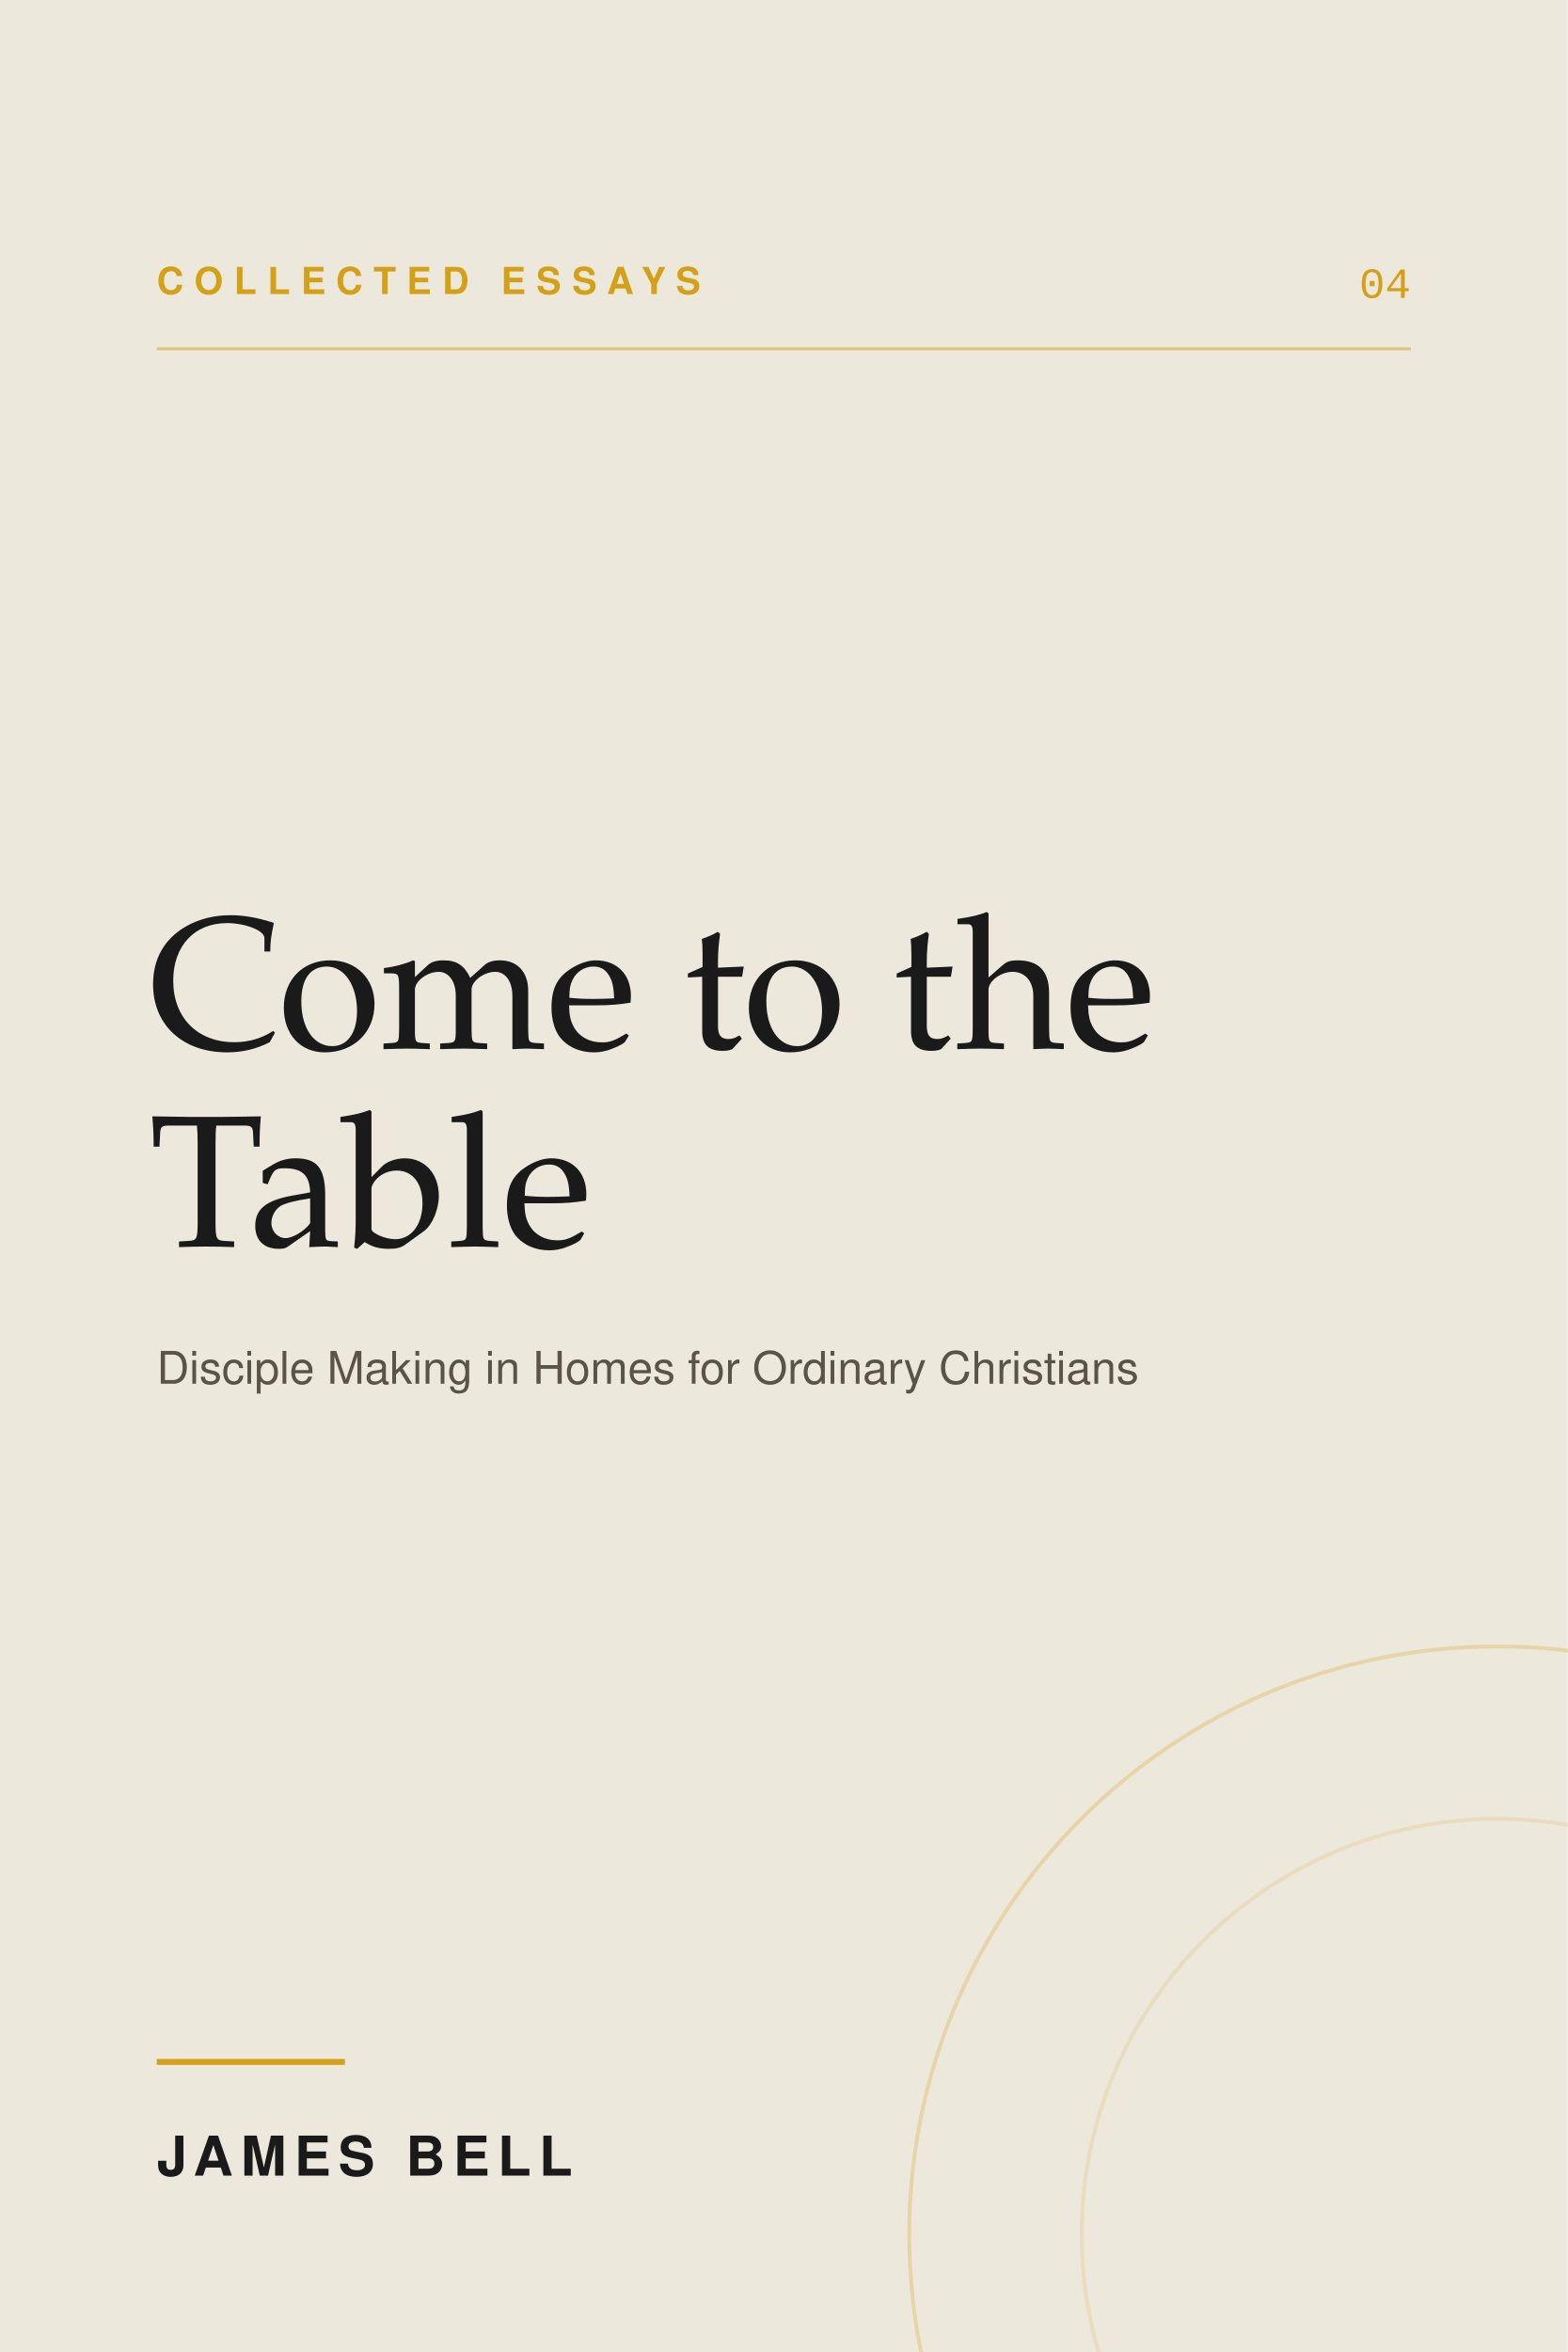
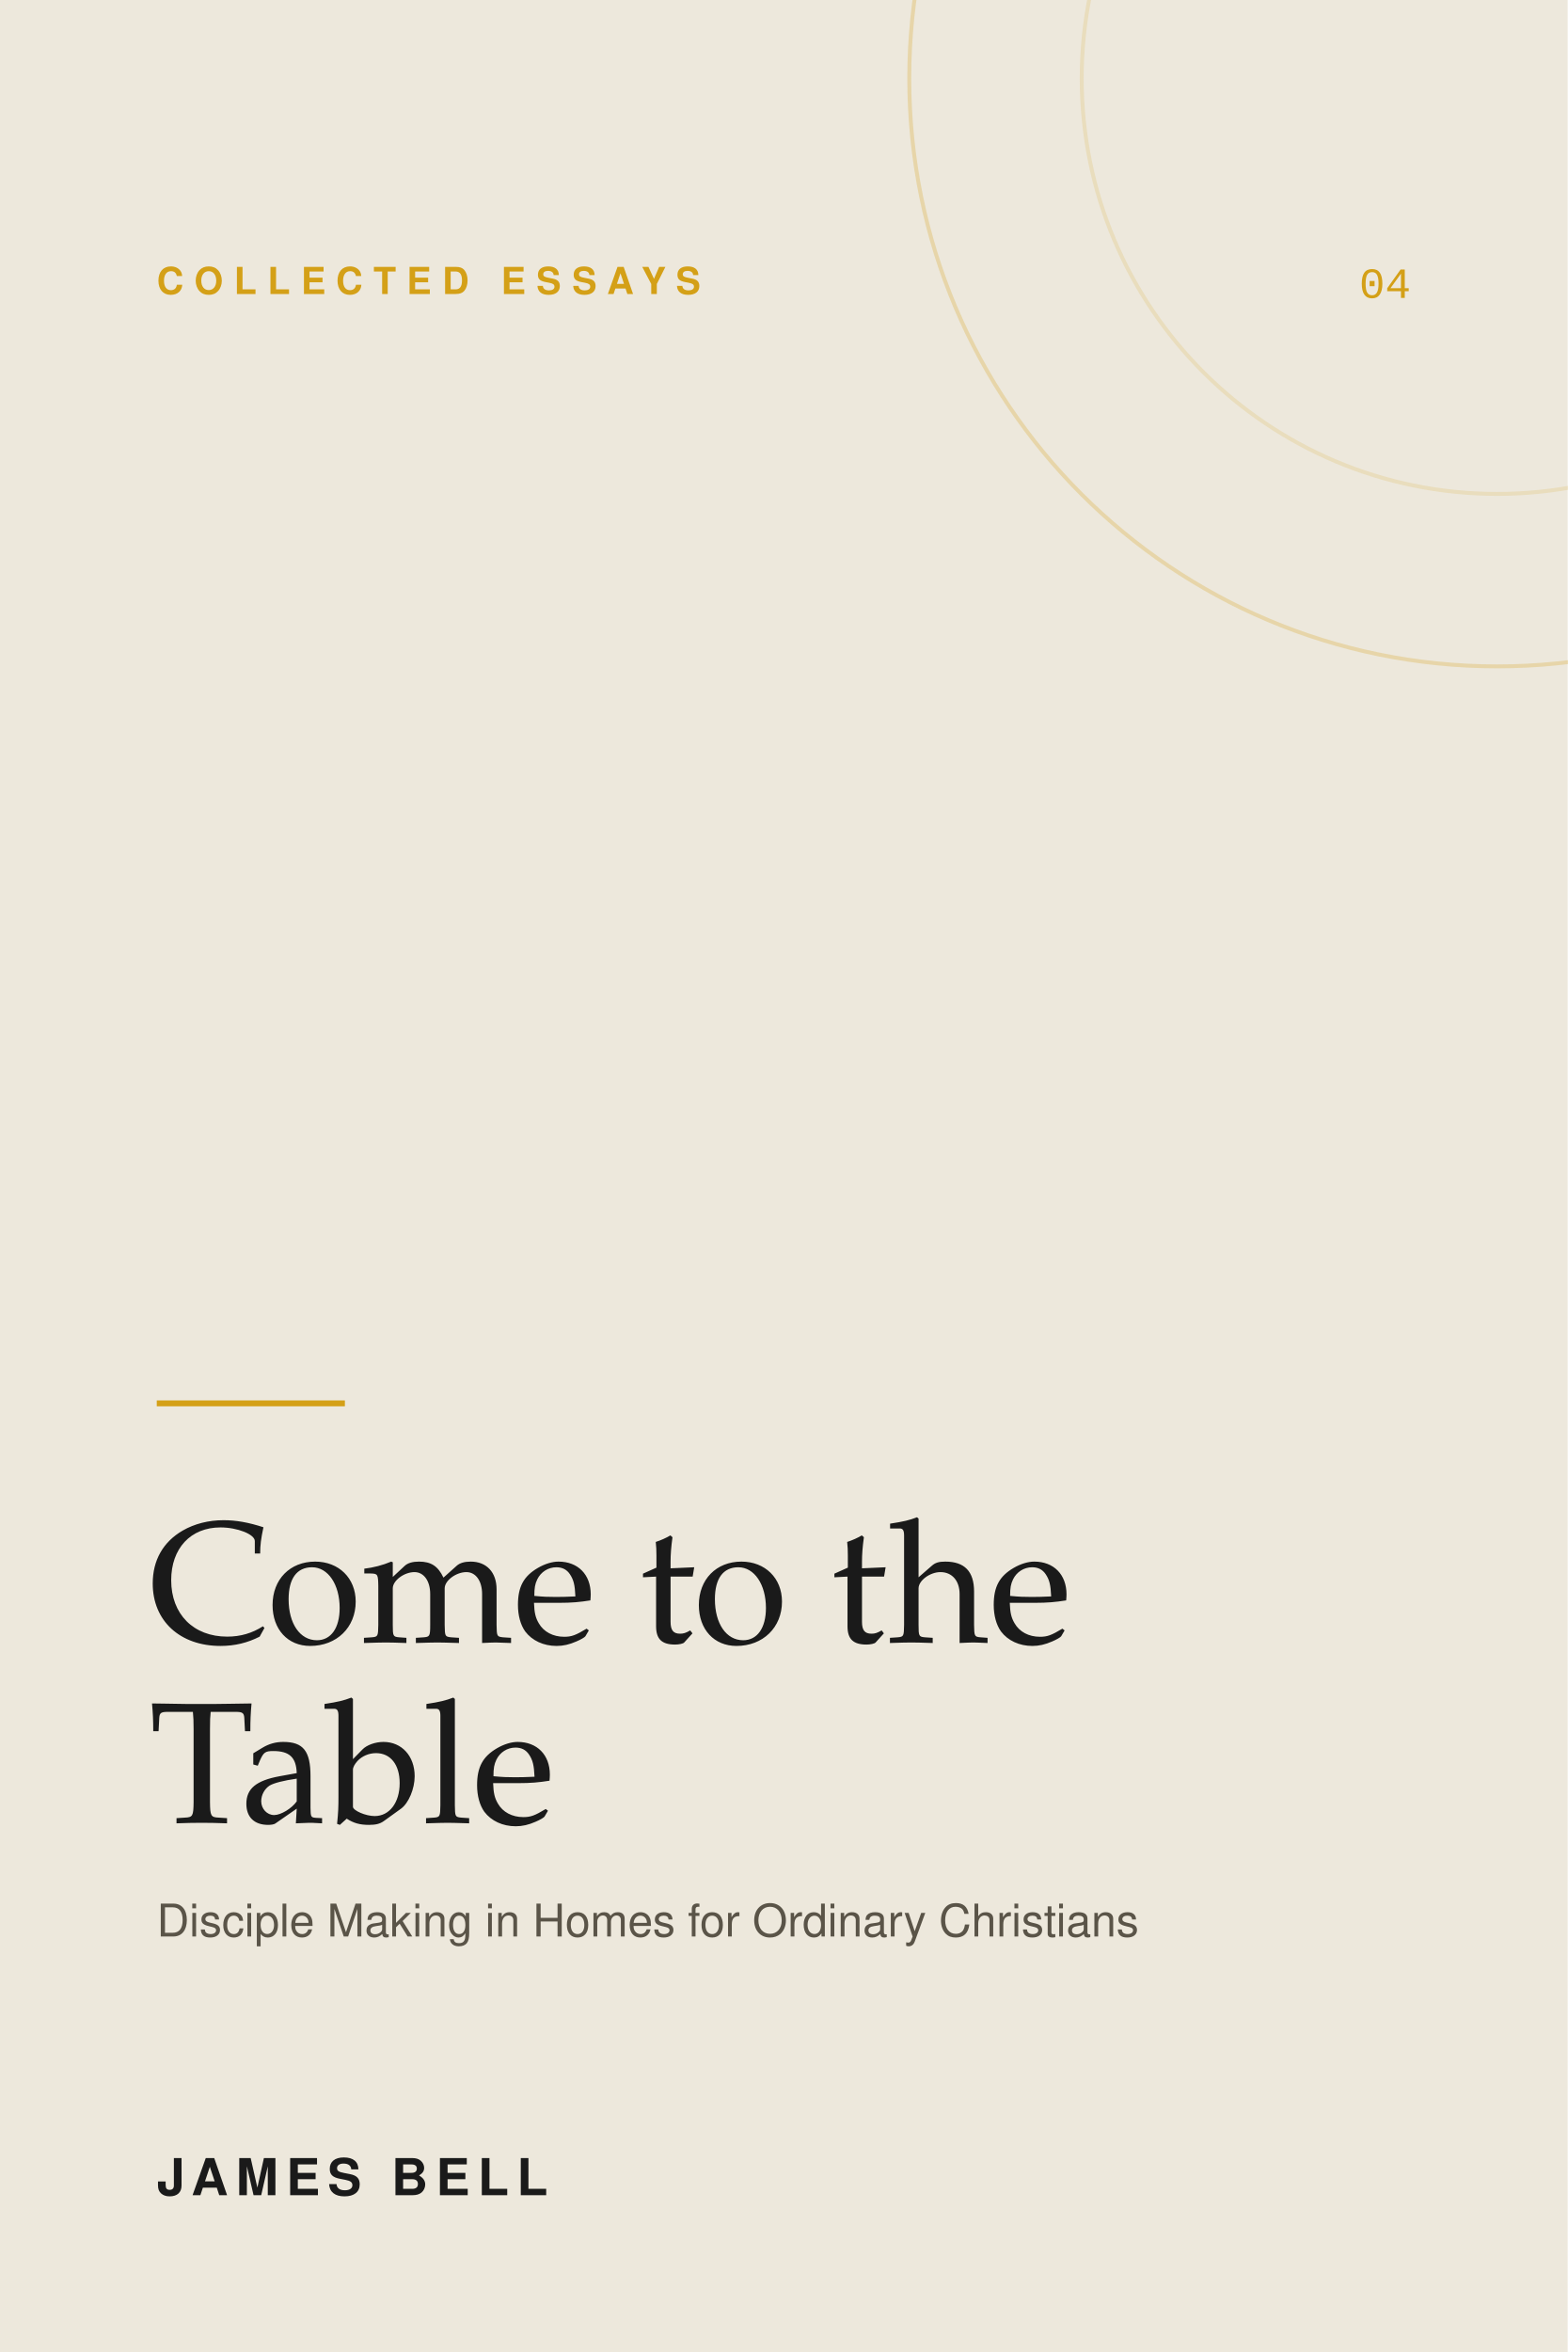
<svg xmlns="http://www.w3.org/2000/svg" width="800" height="1200" viewBox="0 0 800 1200" role="img" aria-label="Come to the Table by James Bell">
  <rect width="800" height="1200" fill="#EDE8DC" />
-   <circle cx="764" cy="1140" r="300" fill="none" stroke="#D4A017" stroke-width="2" opacity="0.26" />
-   <circle cx="764" cy="1140" r="212" fill="none" stroke="#D4A017" stroke-width="2" opacity="0.16" />
+   <circle cx="764" cy="40" r="300" fill="none" stroke="#D4A017" stroke-width="2" opacity="0.26" />
+   <circle cx="764" cy="40" r="212" fill="none" stroke="#D4A017" stroke-width="2" opacity="0.16" />
  <text x="80" y="150" font-family="Helvetica, Arial, sans-serif" font-size="19" letter-spacing="5.5" font-weight="700" fill="#D4A017">COLLECTED ESSAYS</text>
  <text x="720" y="152" text-anchor="end" font-family="'JetBrains Mono', 'Courier New', monospace" font-size="22" fill="#D4A017">04</text>
-   <line x1="80" y1="178" x2="720" y2="178" stroke="#D4A017" stroke-width="1.5" opacity="0.5" />
-   <text x="76" y="535" font-family="Palatino, 'Palatino Linotype', Georgia, serif" font-size="96" font-weight="400" fill="#1A1A1A">Come to the</text>
-   <text x="76" y="636" font-family="Palatino, 'Palatino Linotype', Georgia, serif" font-size="96" font-weight="400" fill="#1A1A1A">Table</text>
-   <text x="80" y="706" font-family="Helvetica, Arial, sans-serif" font-size="23" fill="#5A5448">Disciple Making in Homes for Ordinary Christians</text>
-   <line x1="80" y1="1052" x2="176" y2="1052" stroke="#D4A017" stroke-width="3" />
-   <text x="80" y="1110" font-family="Helvetica, Arial, sans-serif" font-size="28" letter-spacing="4" font-weight="700" fill="#1A1A1A">JAMES BELL</text>
+   <line x1="80" y1="716" x2="176" y2="716" stroke="#D4A017" stroke-width="3" />
+   <text x="76" y="838" font-family="Palatino, 'Palatino Linotype', Georgia, serif" font-size="88" fill="#1A1A1A">Come to the</text>
+   <text x="76" y="930" font-family="Palatino, 'Palatino Linotype', Georgia, serif" font-size="88" fill="#1A1A1A">Table</text>
+   <text x="80" y="988" font-family="Helvetica, Arial, sans-serif" font-size="23" fill="#5A5448">Disciple Making in Homes for Ordinary Christians</text>
+   <text x="80" y="1120" font-family="Helvetica, Arial, sans-serif" font-size="26" letter-spacing="4" font-weight="700" fill="#1A1A1A">JAMES BELL</text>
</svg>
